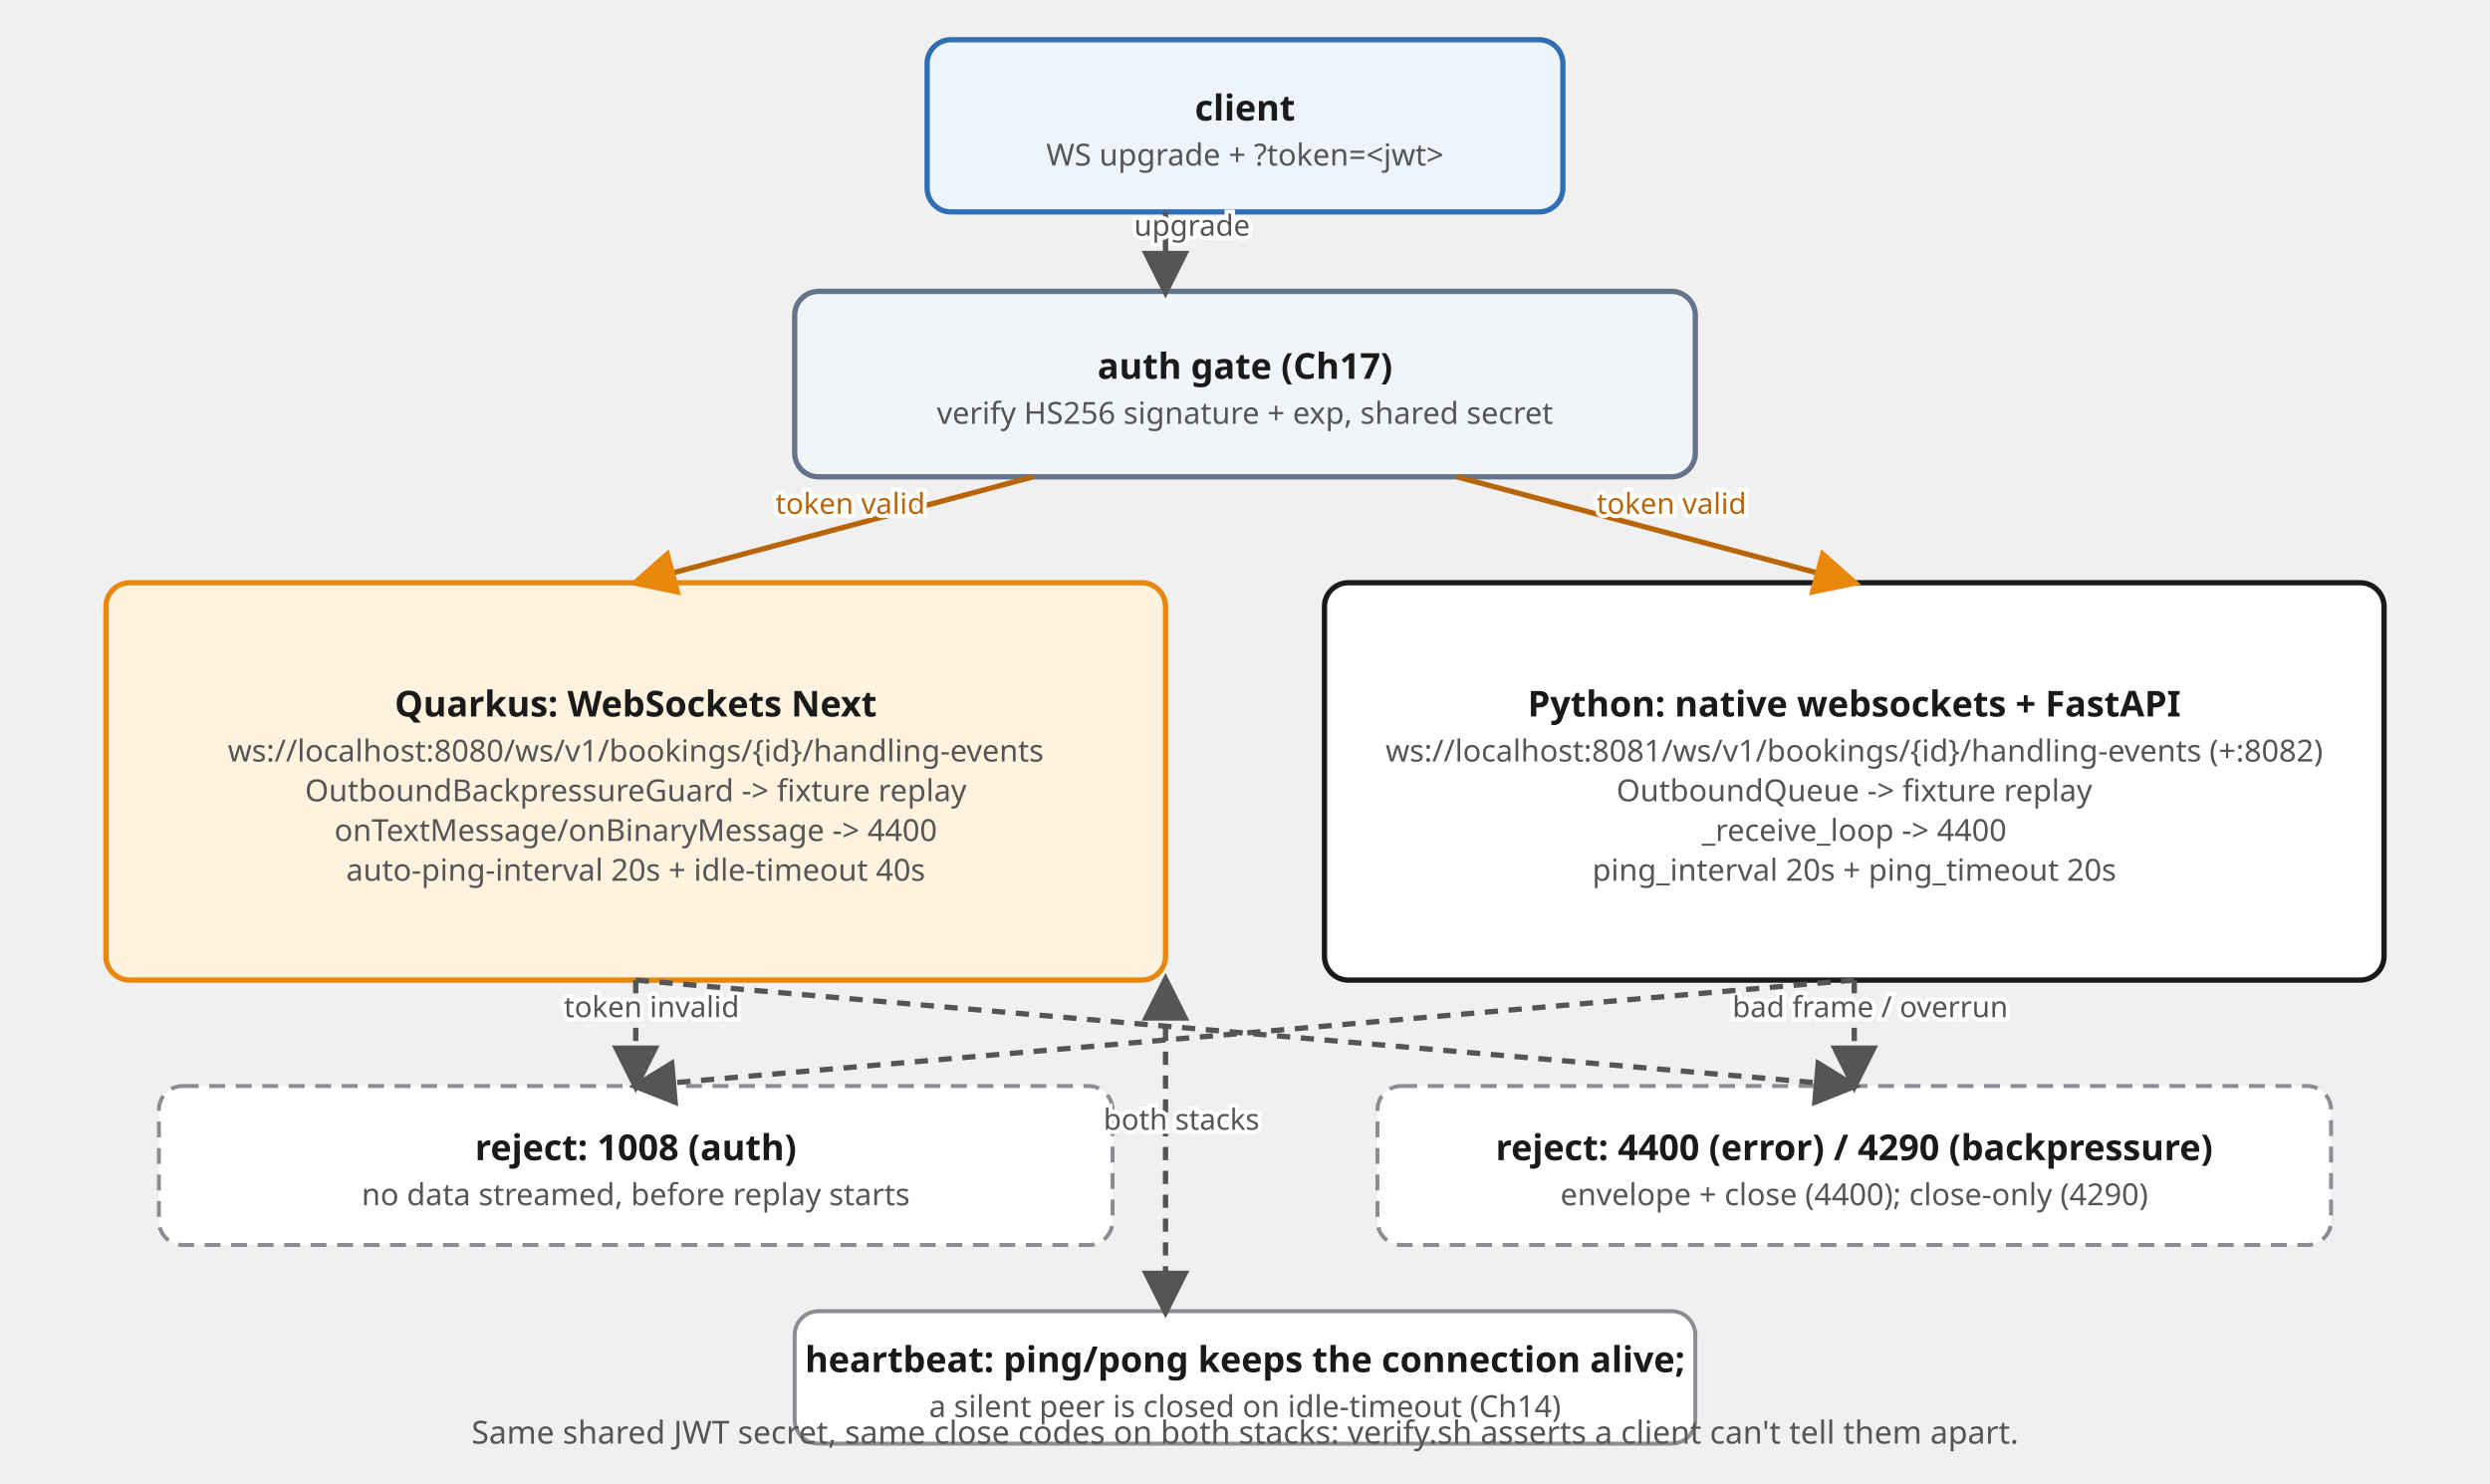
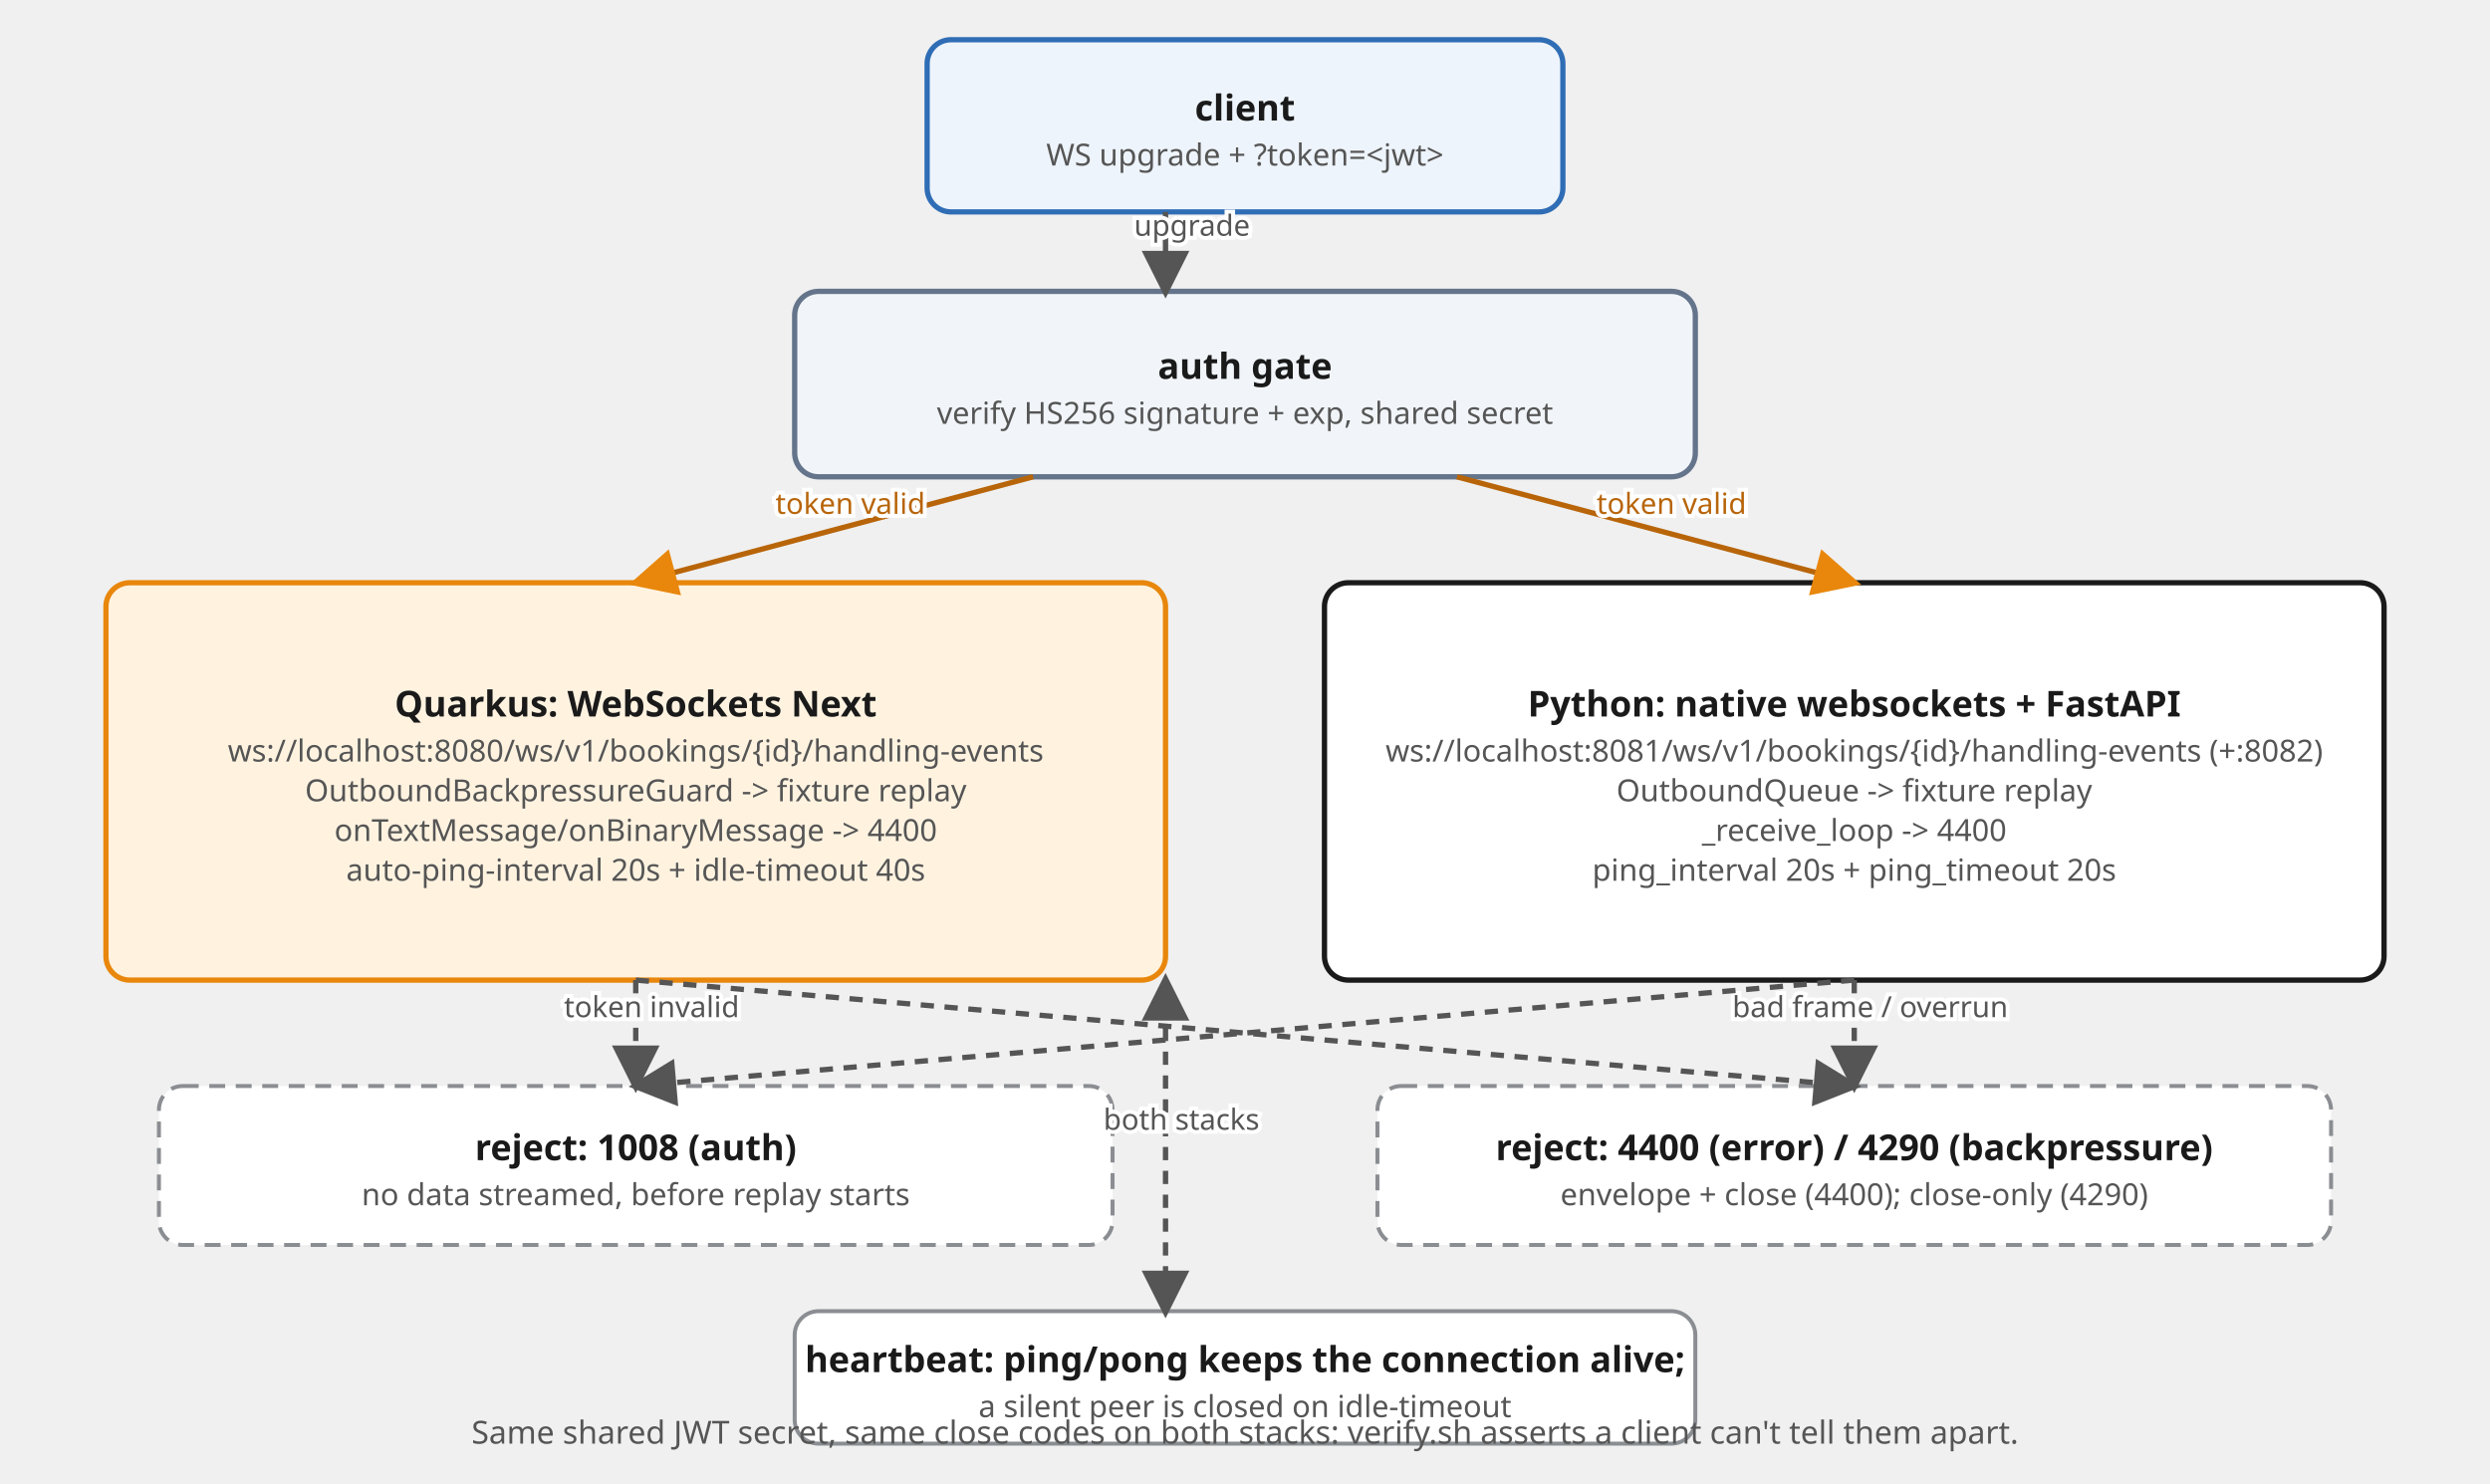
<svg xmlns="http://www.w3.org/2000/svg" viewBox="0 0 940 560" font-family="'Red Hat Text', system-ui, sans-serif" role="img">
  <defs>
    <marker id="a" viewBox="0 0 10 10" refX="8.5" refY="5" markerWidth="9" markerHeight="9" orient="auto-start-reverse">
      <path d="M0,0 L10,5 L0,10 z" fill="#555" />
    </marker>
    <marker id="am" viewBox="0 0 10 10" refX="8.5" refY="5" markerWidth="9" markerHeight="9" orient="auto-start-reverse">
      <path d="M0,0 L10,5 L0,10 z" fill="#e8870c" />
    </marker>
  </defs>
  <rect x="350" y="15" width="240" height="65" rx="9" fill="#eef4fb" stroke="#2f6db5" stroke-width="2" />
  <text x="470.0" y="45.5" font-size="13.5" font-weight="700" fill="#1a1a1a" text-anchor="middle">client</text>
  <text x="470.0" y="62.5" font-size="11.5" fill="#555555" text-anchor="middle">WS upgrade + ?token=&lt;jwt&gt;</text>
  <rect x="300" y="110" width="340" height="70" rx="9" fill="#f1f5f9" stroke="#64748b" stroke-width="2" />
-   <text x="470.0" y="143.0" font-size="13.5" font-weight="700" fill="#1a1a1a" text-anchor="middle">auth gate (Ch17)</text>
+   <text x="470.0" y="143.0" font-size="13.5" font-weight="700" fill="#1a1a1a" text-anchor="middle">auth gate</text>
  <text x="470.0" y="160.0" font-size="11.5" fill="#555555" text-anchor="middle">verify HS256 signature + exp, shared secret</text>
  <rect x="40" y="220" width="400" height="150" rx="9" fill="#fff3e0" stroke="#e8870c" stroke-width="2" />
  <text x="240.0" y="270.5" font-size="13.5" font-weight="700" fill="#1a1a1a" text-anchor="middle">Quarkus: WebSockets Next</text>
  <text x="240.0" y="287.5" font-size="11.5" fill="#555555" text-anchor="middle">ws://localhost:8080/ws/v1/bookings/{id}/handling-events</text>
  <text x="240.0" y="302.5" font-size="11.5" fill="#555555" text-anchor="middle">OutboundBackpressureGuard -&gt; fixture replay</text>
  <text x="240.0" y="317.5" font-size="11.5" fill="#555555" text-anchor="middle">onTextMessage/onBinaryMessage -&gt; 4400</text>
  <text x="240.0" y="332.5" font-size="11.5" fill="#555555" text-anchor="middle">auto-ping-interval 20s + idle-timeout 40s</text>
  <rect x="500" y="220" width="400" height="150" rx="9" fill="#ffffff" stroke="#1a1a1a" stroke-width="2" />
  <text x="700.0" y="270.5" font-size="13.5" font-weight="700" fill="#1a1a1a" text-anchor="middle">Python: native websockets + FastAPI</text>
  <text x="700.0" y="287.5" font-size="11.5" fill="#555555" text-anchor="middle">ws://localhost:8081/ws/v1/bookings/{id}/handling-events (+:8082)</text>
  <text x="700.0" y="302.5" font-size="11.5" fill="#555555" text-anchor="middle">OutboundQueue -&gt; fixture replay</text>
  <text x="700.0" y="317.5" font-size="11.5" fill="#555555" text-anchor="middle">_receive_loop -&gt; 4400</text>
  <text x="700.0" y="332.5" font-size="11.5" fill="#555555" text-anchor="middle">ping_interval 20s + ping_timeout 20s</text>
  <rect x="60" y="410" width="360" height="60" rx="9" fill="#ffffff" stroke="#8a8d91" stroke-width="1.5" stroke-dasharray="6 4" />
  <text x="240.0" y="438.0" font-size="13.5" font-weight="700" fill="#1a1a1a" text-anchor="middle">reject: 1008 (auth)</text>
  <text x="240.0" y="455.0" font-size="11.5" fill="#555555" text-anchor="middle">no data streamed, before replay starts</text>
  <rect x="520" y="410" width="360" height="60" rx="9" fill="#ffffff" stroke="#8a8d91" stroke-width="1.5" stroke-dasharray="6 4" />
  <text x="700.0" y="438.0" font-size="13.5" font-weight="700" fill="#1a1a1a" text-anchor="middle">reject: 4400 (error) / 4290 (backpressure)</text>
  <text x="700.0" y="455.0" font-size="11.5" fill="#555555" text-anchor="middle">envelope + close (4400); close-only (4290)</text>
  <rect x="300" y="495" width="340" height="50" rx="9" fill="#ffffff" stroke="#8a8d91" stroke-width="1.5" />
  <text x="470.0" y="518.0" font-size="13.5" font-weight="700" fill="#1a1a1a" text-anchor="middle">heartbeat: ping/pong keeps the connection alive;</text>
-   <text x="470.0" y="535.0" font-size="11.5" fill="#555555" text-anchor="middle">a silent peer is closed on idle-timeout (Ch14)</text>
+   <text x="470.0" y="535.0" font-size="11.5" fill="#555555" text-anchor="middle">a silent peer is closed on idle-timeout</text>
  <path d="M440,80 L440,110" fill="none" stroke="#555" stroke-width="2" marker-end="url(#a)" />
  <text x="450.0" y="89.0" font-size="11" fill="#ffffff" stroke="#ffffff" stroke-width="3" paint-order="stroke" text-anchor="middle">upgrade</text>
  <text x="450.0" y="89.0" font-size="11" fill="#555" text-anchor="middle">upgrade</text>
  <path d="M390,180 L240,220" fill="none" stroke="#b8650a" stroke-width="2" marker-end="url(#am)" />
  <text x="321.0" y="194.0" font-size="11" fill="#ffffff" stroke="#ffffff" stroke-width="3" paint-order="stroke" text-anchor="middle">token valid</text>
  <text x="321.0" y="194.0" font-size="11" fill="#b8650a" text-anchor="middle">token valid</text>
  <path d="M550,180 L700,220" fill="none" stroke="#b8650a" stroke-width="2" marker-end="url(#am)" />
  <text x="631.0" y="194.0" font-size="11" fill="#ffffff" stroke="#ffffff" stroke-width="3" paint-order="stroke" text-anchor="middle">token valid</text>
  <text x="631.0" y="194.0" font-size="11" fill="#b8650a" text-anchor="middle">token valid</text>
  <path d="M240,370 L240,410" fill="none" stroke="#555" stroke-width="2" stroke-dasharray="5 4" marker-end="url(#a)" />
  <text x="246.0" y="384.0" font-size="11" fill="#ffffff" stroke="#ffffff" stroke-width="3" paint-order="stroke" text-anchor="middle">token invalid</text>
  <text x="246.0" y="384.0" font-size="11" fill="#555" text-anchor="middle">token invalid</text>
  <path d="M700,370 L700,410" fill="none" stroke="#555" stroke-width="2" stroke-dasharray="5 4" marker-end="url(#a)" />
  <text x="706.0" y="384.0" font-size="11" fill="#ffffff" stroke="#ffffff" stroke-width="3" paint-order="stroke" text-anchor="middle">bad frame / overrun</text>
  <text x="706.0" y="384.0" font-size="11" fill="#555" text-anchor="middle">bad frame / overrun</text>
  <path d="M240,370 L700,410" fill="none" stroke="#555" stroke-width="2" stroke-dasharray="5 4" marker-end="url(#a)" />
  <path d="M700,370 L240,410" fill="none" stroke="#555" stroke-width="2" stroke-dasharray="5 4" marker-end="url(#a)" />
  <path d="M440,370 L440,495" fill="none" stroke="#555" stroke-width="2" stroke-dasharray="5 4" marker-start="url(#a)" marker-end="url(#a)" />
  <text x="446.0" y="426.5" font-size="11" fill="#ffffff" stroke="#ffffff" stroke-width="3" paint-order="stroke" text-anchor="middle">both stacks</text>
  <text x="446.0" y="426.5" font-size="11" fill="#555" text-anchor="middle">both stacks</text>
  <text x="470" y="545" font-size="12" fill="#555555" text-anchor="middle">Same shared JWT secret, same close codes on both stacks: verify.sh asserts a client can't tell them apart.</text>
</svg>
